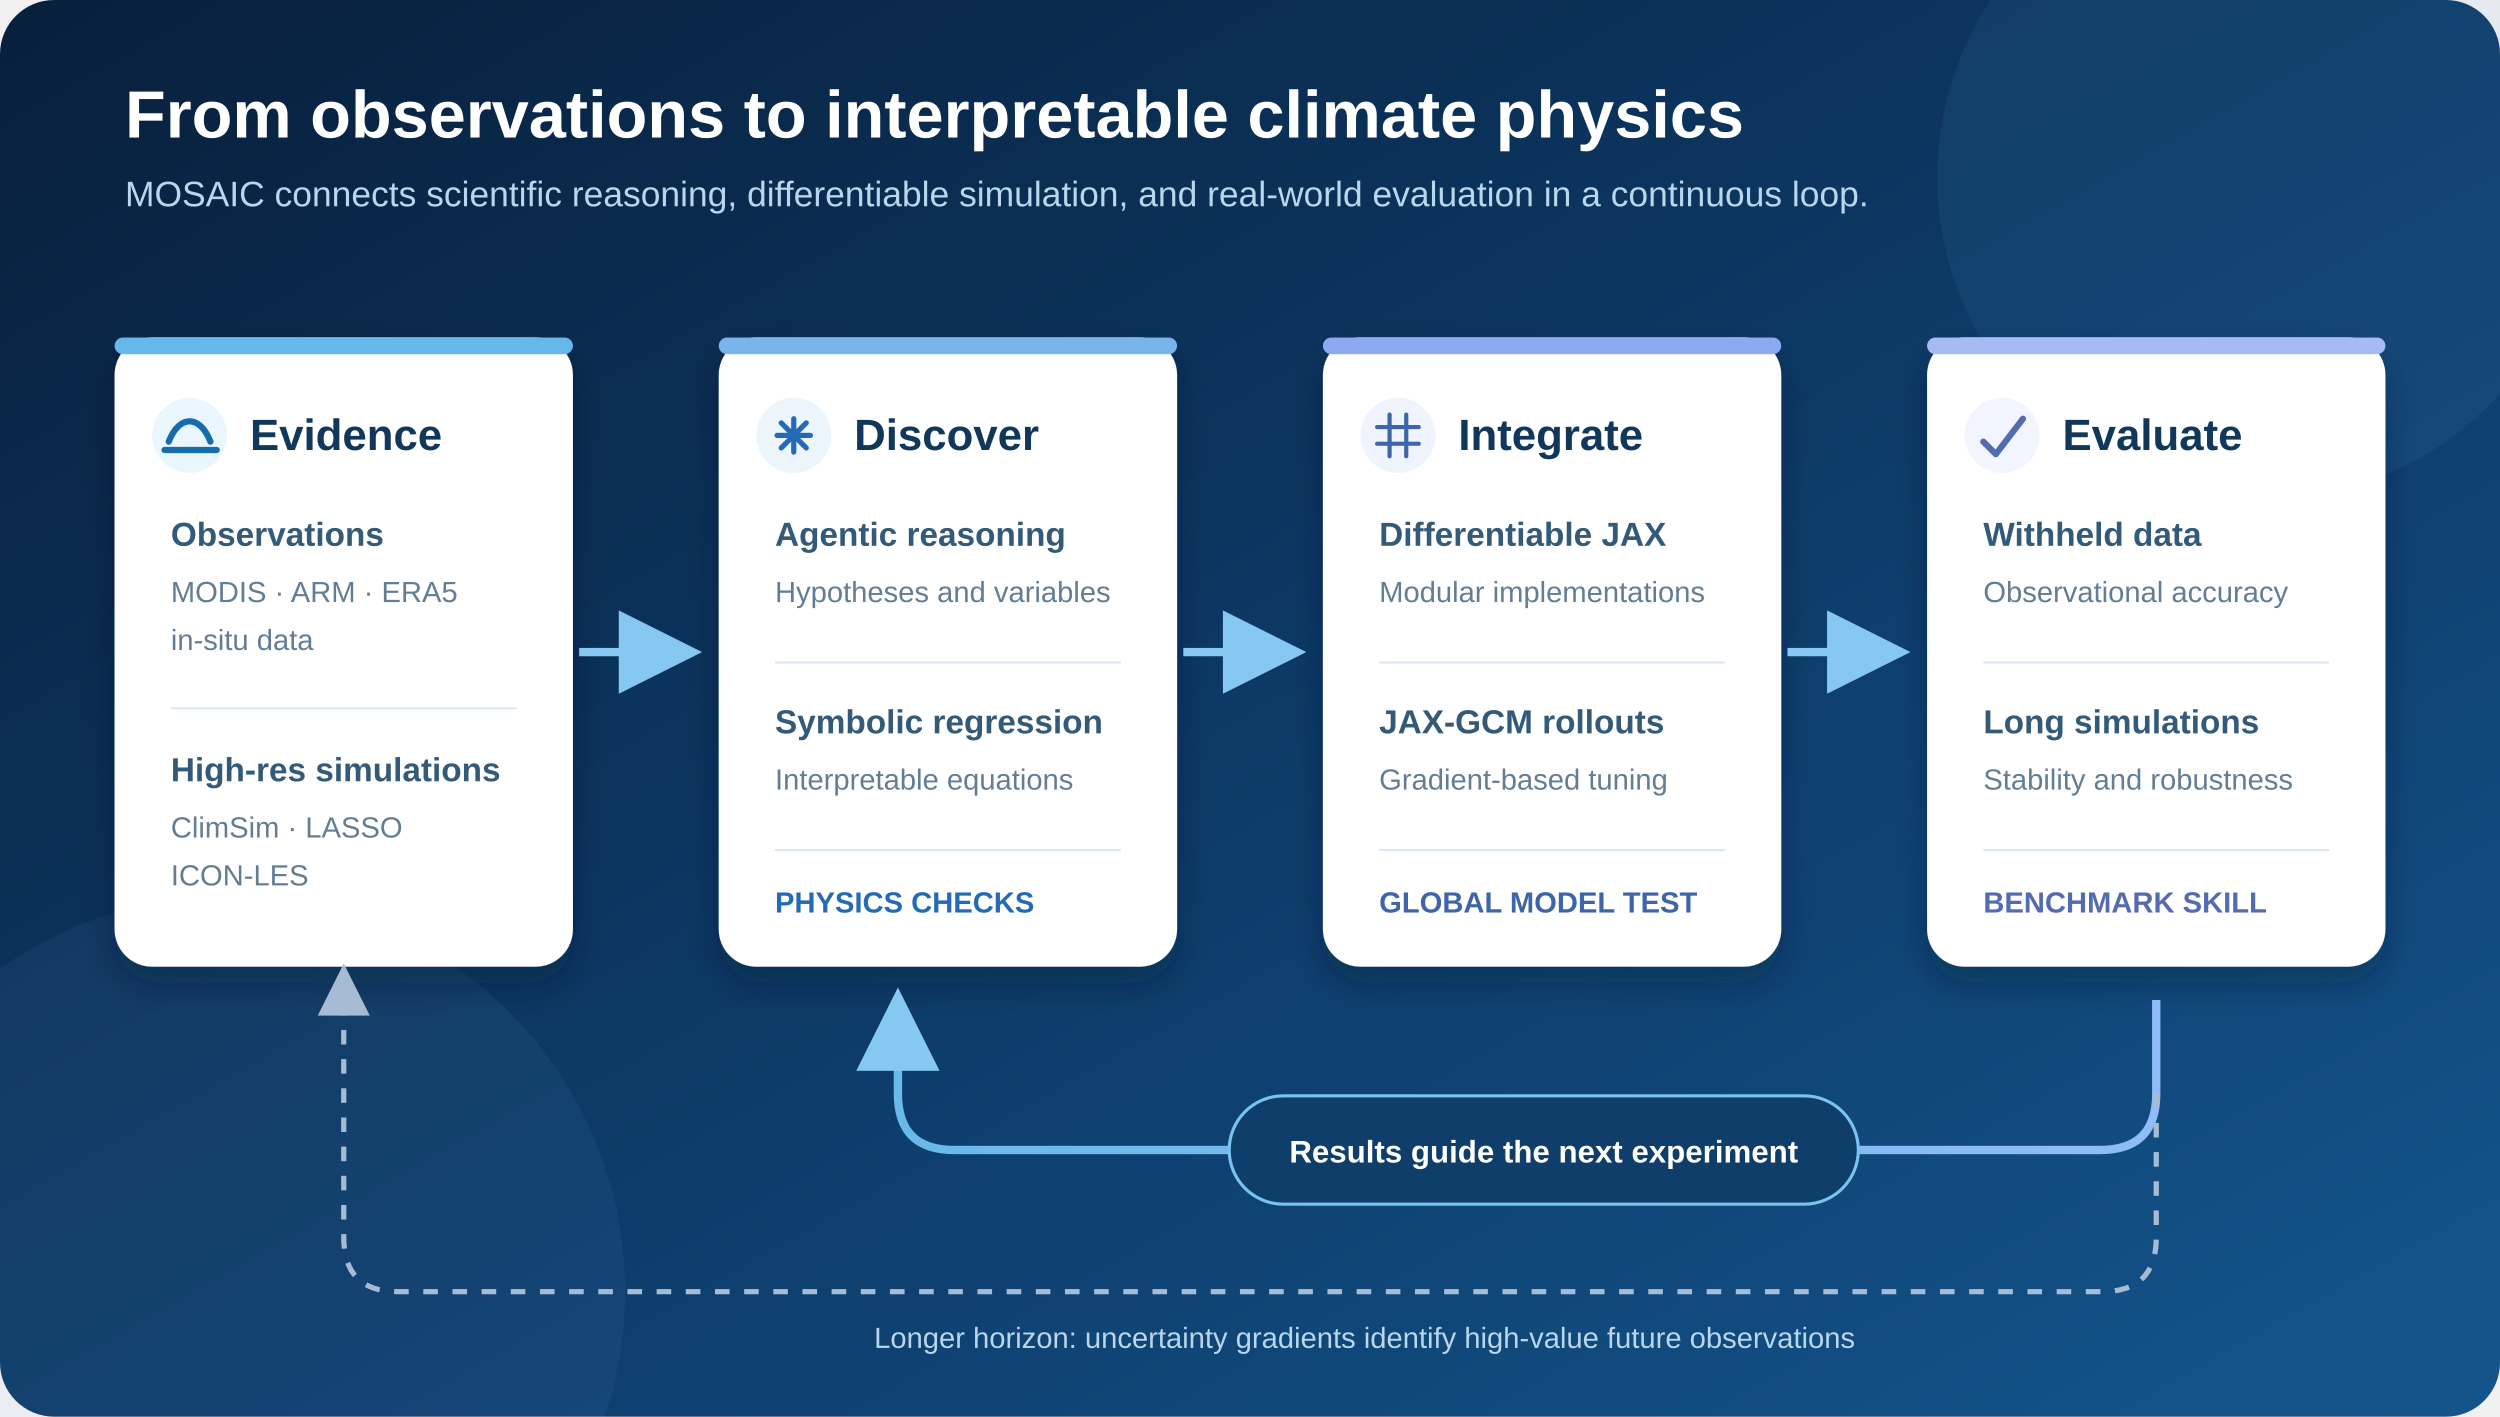
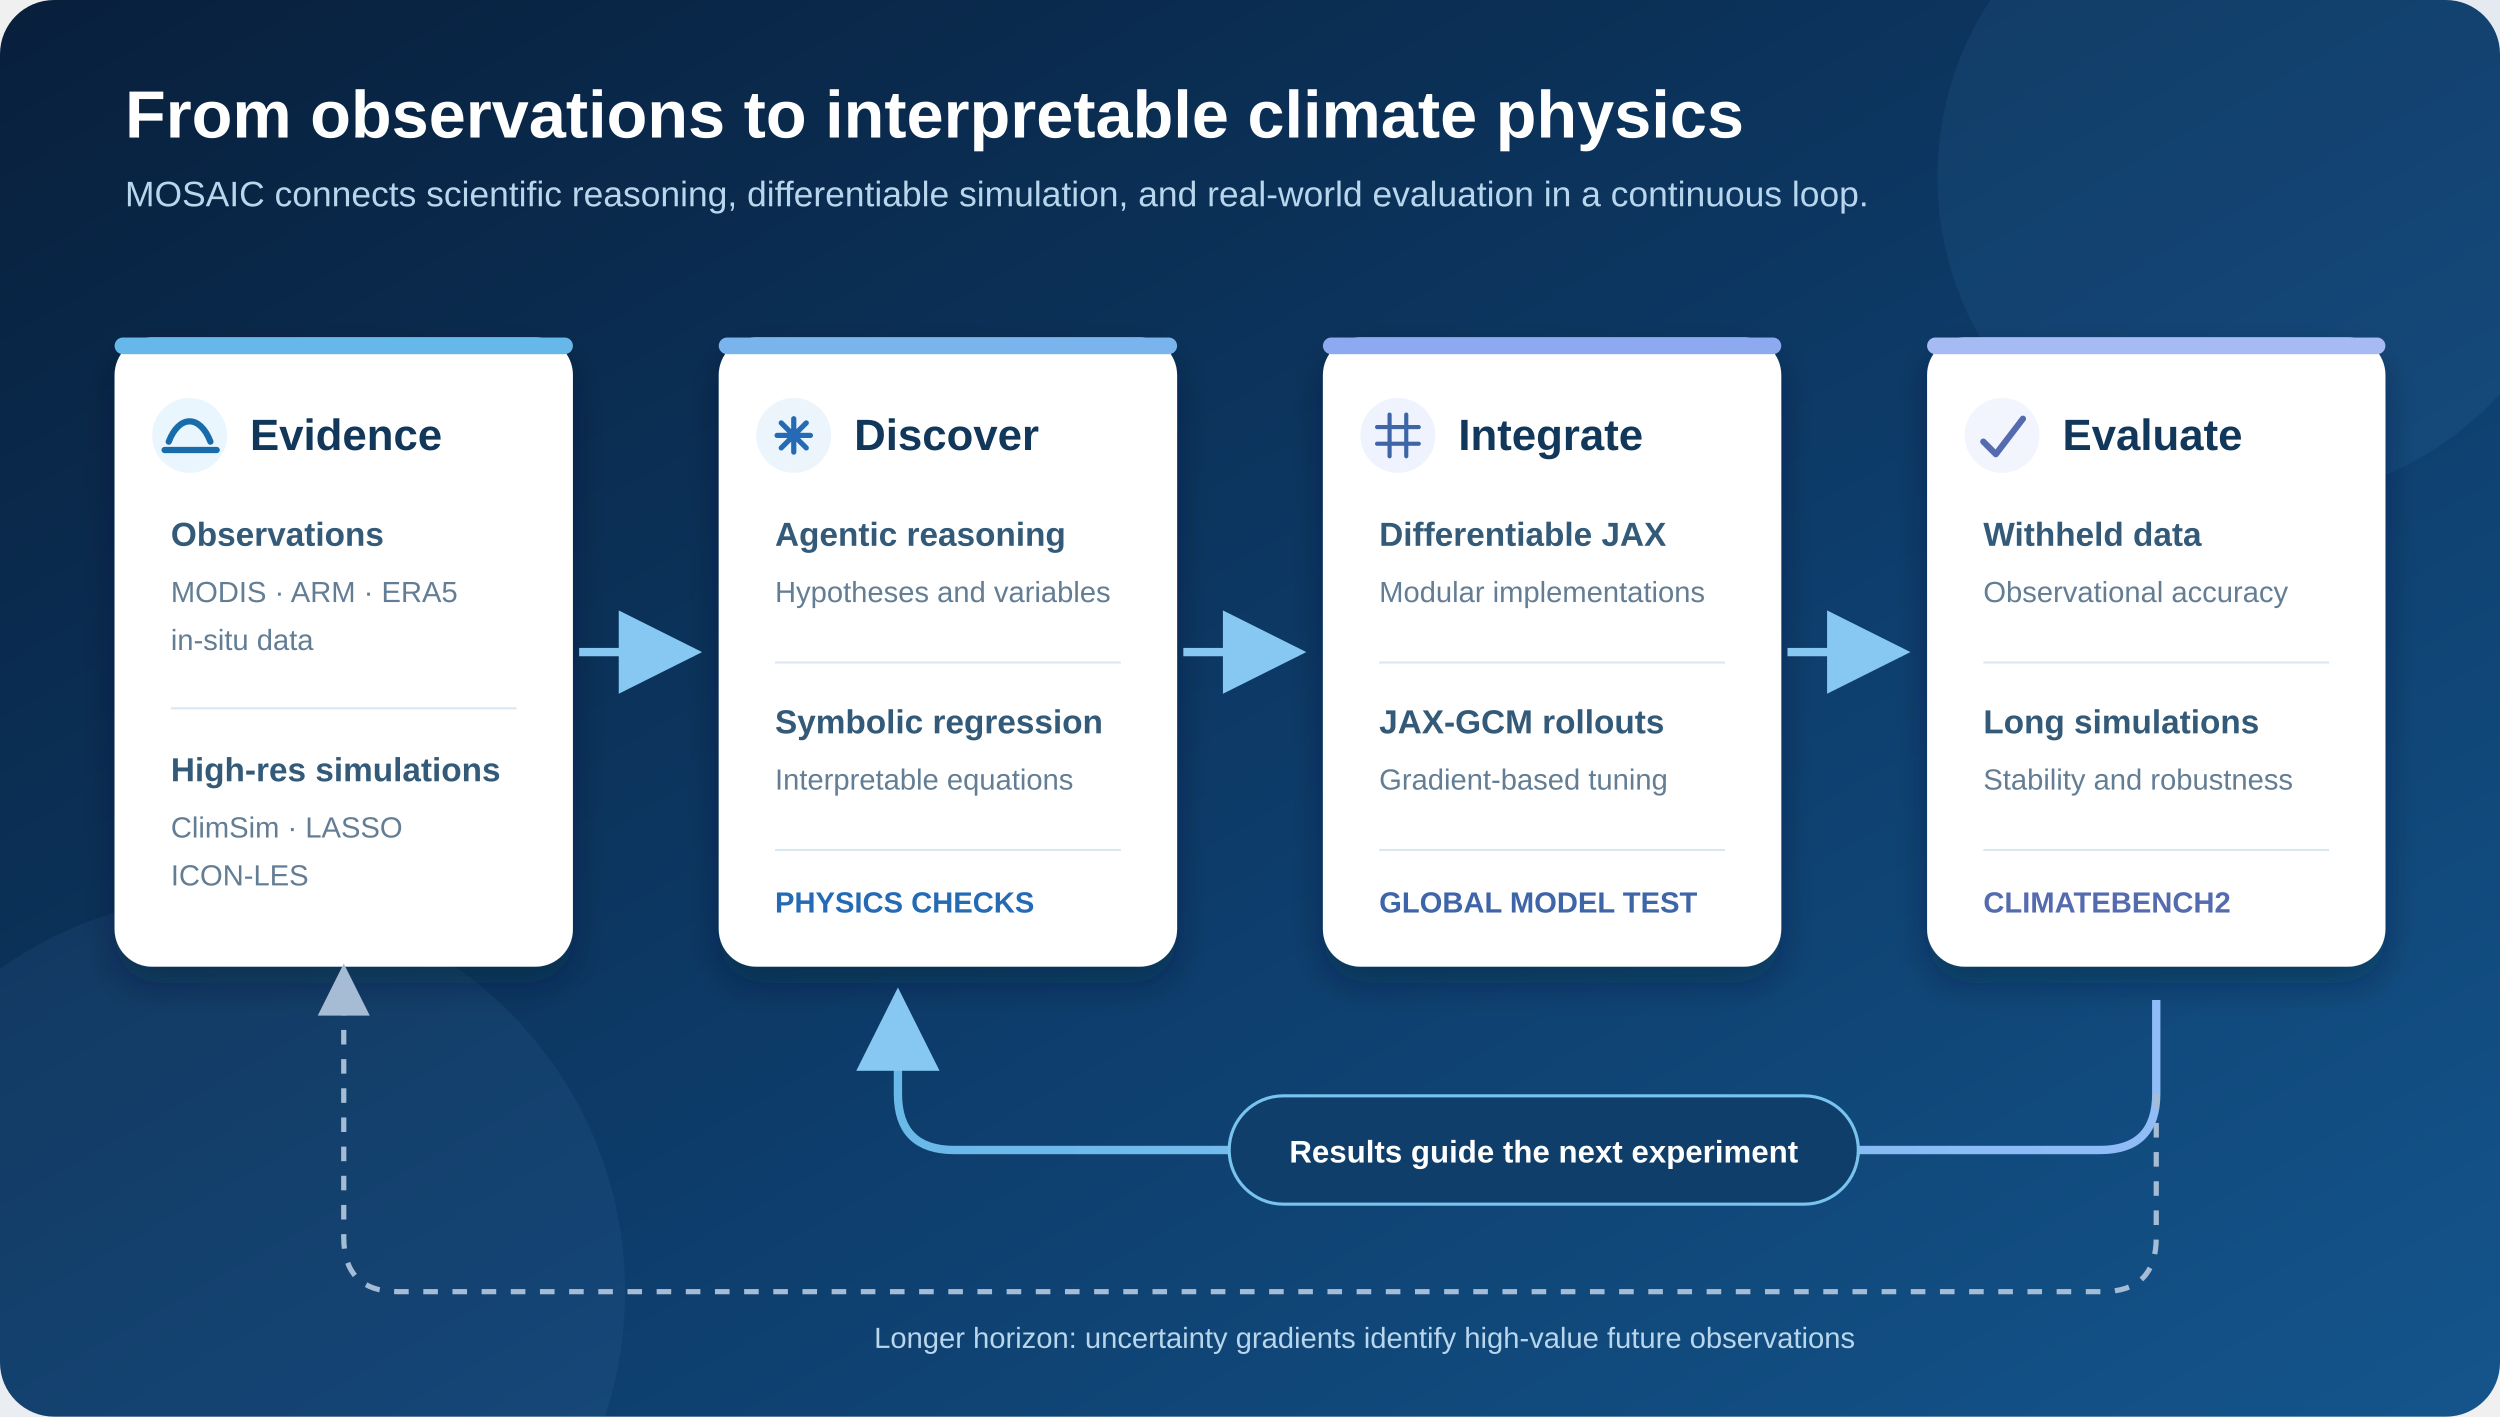
<svg xmlns="http://www.w3.org/2000/svg" width="1200" height="680" viewBox="0 0 1200 680" role="img" aria-labelledby="title desc">
  <defs>
    <linearGradient id="background" x1="0" y1="0" x2="1" y2="1">
      <stop offset="0" stop-color="#081f3b" />
      <stop offset="0.55" stop-color="#0d3c6a" />
      <stop offset="1" stop-color="#14558c" />
    </linearGradient>
    <linearGradient id="accent" x1="0" y1="0" x2="1" y2="0">
      <stop offset="0" stop-color="#69b9e9" />
      <stop offset="1" stop-color="#90bcf7" />
    </linearGradient>
    <filter id="shadow" x="-20%" y="-20%" width="140%" height="150%">
      <feGaussianBlur in="SourceAlpha" stdDeviation="8" result="blur" />
      <feOffset in="blur" dy="8" result="offsetBlur" />
      <feFlood flood-color="#04142a" flood-opacity="0.35" result="shadowColor" />
      <feComposite in="shadowColor" in2="offsetBlur" operator="in" result="shadow" />
      <feMerge>
        <feMergeNode in="shadow" />
        <feMergeNode in="SourceGraphic" />
      </feMerge>
    </filter>
    <marker id="arrow" markerWidth="10" markerHeight="10" refX="9" refY="5" orient="auto" markerUnits="strokeWidth">
      <path d="M0,0 L10,5 L0,10 Z" fill="#86c8f2" />
    </marker>
    <marker id="arrow-muted" markerWidth="10" markerHeight="10" refX="9" refY="5" orient="auto" markerUnits="strokeWidth">
      <path d="M0,0 L10,5 L0,10 Z" fill="#a5bcd4" />
    </marker>
  </defs>
  <rect width="1200" height="680" rx="26" fill="url(#background)" />
  <circle cx="1085" cy="85" r="155" fill="#59a4e1" opacity="0.08" />
  <circle cx="110" cy="620" r="190" fill="#90bcf7" opacity="0.06" />
  <text x="60" y="66" fill="#ffffff" font-family="Arial, Helvetica, sans-serif" font-size="32" font-weight="700">From observations to interpretable climate physics</text>
  <text x="60" y="99" fill="#b8d6ec" font-family="Arial, Helvetica, sans-serif" font-size="17">MOSAIC connects scientific reasoning, differentiable simulation, and real-world evaluation in a continuous loop.</text>
  <g filter="url(#shadow)">
    <rect x="55" y="162" width="220" height="302" rx="18" fill="#ffffff" />
  </g>
  <rect x="55" y="162" width="220" height="8" rx="4" fill="#67b8ea" />
  <circle cx="91" cy="209" r="18" fill="#eaf6fd" />
  <path d="M81 212 C86 199, 96 199, 101 212 M79 216 H104" fill="none" stroke="#176ca9" stroke-width="3" stroke-linecap="round" />
  <text x="120" y="216" fill="#11375a" font-family="Arial, Helvetica, sans-serif" font-size="21" font-weight="700">Evidence</text>
  <text x="82" y="262" fill="#335a78" font-family="Arial, Helvetica, sans-serif" font-size="16" font-weight="600">Observations</text>
  <text x="82" y="289" fill="#627d94" font-family="Arial, Helvetica, sans-serif" font-size="14">MODIS · ARM · ERA5</text>
  <text x="82" y="312" fill="#627d94" font-family="Arial, Helvetica, sans-serif" font-size="14">in-situ data</text>
  <line x1="82" y1="340" x2="248" y2="340" stroke="#dae7f3" />
  <text x="82" y="375" fill="#335a78" font-family="Arial, Helvetica, sans-serif" font-size="16" font-weight="600">High-res simulations</text>
  <text x="82" y="402" fill="#627d94" font-family="Arial, Helvetica, sans-serif" font-size="14">ClimSim · LASSO</text>
  <text x="82" y="425" fill="#627d94" font-family="Arial, Helvetica, sans-serif" font-size="14">ICON-LES</text>
  <g filter="url(#shadow)">
    <rect x="345" y="162" width="220" height="302" rx="18" fill="#ffffff" />
  </g>
  <rect x="345" y="162" width="220" height="8" rx="4" fill="#79b4ed" />
  <circle cx="381" cy="209" r="18" fill="#edf5fc" />
  <path d="M373 209 H389 M381 201 V217 M375 203 L387 215 M387 203 L375 215" stroke="#246ab5" stroke-width="2.5" stroke-linecap="round" />
  <text x="410" y="216" fill="#11375a" font-family="Arial, Helvetica, sans-serif" font-size="21" font-weight="700">Discover</text>
  <text x="372" y="262" fill="#335a78" font-family="Arial, Helvetica, sans-serif" font-size="16" font-weight="600">Agentic reasoning</text>
  <text x="372" y="289" fill="#627d94" font-family="Arial, Helvetica, sans-serif" font-size="14">Hypotheses and variables</text>
  <line x1="372" y1="318" x2="538" y2="318" stroke="#dae7f3" />
  <text x="372" y="352" fill="#335a78" font-family="Arial, Helvetica, sans-serif" font-size="16" font-weight="600">Symbolic regression</text>
  <text x="372" y="379" fill="#627d94" font-family="Arial, Helvetica, sans-serif" font-size="14">Interpretable equations</text>
  <line x1="372" y1="408" x2="538" y2="408" stroke="#dae7f3" />
  <text x="372" y="438" fill="#246ab5" font-family="Arial, Helvetica, sans-serif" font-size="14" font-weight="700">PHYSICS CHECKS</text>
  <g filter="url(#shadow)">
    <rect x="635" y="162" width="220" height="302" rx="18" fill="#ffffff" />
  </g>
  <rect x="635" y="162" width="220" height="8" rx="4" fill="#8da9f0" />
  <circle cx="671" cy="209" r="18" fill="#eef3fd" />
  <path d="M661 205 H681 M661 213 H681 M667 199 V219 M675 199 V219" stroke="#3e65a8" stroke-width="2" stroke-linecap="round" />
  <text x="700" y="216" fill="#11375a" font-family="Arial, Helvetica, sans-serif" font-size="21" font-weight="700">Integrate</text>
  <text x="662" y="262" fill="#335a78" font-family="Arial, Helvetica, sans-serif" font-size="16" font-weight="600">Differentiable JAX</text>
  <text x="662" y="289" fill="#627d94" font-family="Arial, Helvetica, sans-serif" font-size="14">Modular implementations</text>
  <line x1="662" y1="318" x2="828" y2="318" stroke="#dae7f3" />
  <text x="662" y="352" fill="#335a78" font-family="Arial, Helvetica, sans-serif" font-size="16" font-weight="600">JAX-GCM rollouts</text>
  <text x="662" y="379" fill="#627d94" font-family="Arial, Helvetica, sans-serif" font-size="14">Gradient-based tuning</text>
  <line x1="662" y1="408" x2="828" y2="408" stroke="#dae7f3" />
  <text x="662" y="438" fill="#3e65a8" font-family="Arial, Helvetica, sans-serif" font-size="14" font-weight="700">GLOBAL MODEL TEST</text>
  <g filter="url(#shadow)">
    <rect x="925" y="162" width="220" height="302" rx="18" fill="#ffffff" />
  </g>
  <rect x="925" y="162" width="220" height="8" rx="4" fill="#a6baf4" />
  <circle cx="961" cy="209" r="18" fill="#f2f5fd" />
  <path d="M952 212 L958 218 L971 201" fill="none" stroke="#556bb0" stroke-width="3" stroke-linecap="round" stroke-linejoin="round" />
  <text x="990" y="216" fill="#11375a" font-family="Arial, Helvetica, sans-serif" font-size="21" font-weight="700">Evaluate</text>
  <text x="952" y="262" fill="#335a78" font-family="Arial, Helvetica, sans-serif" font-size="16" font-weight="600">Withheld data</text>
  <text x="952" y="289" fill="#627d94" font-family="Arial, Helvetica, sans-serif" font-size="14">Observational accuracy</text>
  <line x1="952" y1="318" x2="1118" y2="318" stroke="#dae7f3" />
  <text x="952" y="352" fill="#335a78" font-family="Arial, Helvetica, sans-serif" font-size="16" font-weight="600">Long simulations</text>
  <text x="952" y="379" fill="#627d94" font-family="Arial, Helvetica, sans-serif" font-size="14">Stability and robustness</text>
  <line x1="952" y1="408" x2="1118" y2="408" stroke="#dae7f3" />
-   <text x="952" y="438" fill="#556bb0" font-family="Arial, Helvetica, sans-serif" font-size="14" font-weight="700">BENCHMARK SKILL</text>
+   <text x="952" y="438" fill="#556bb0" font-family="Arial, Helvetica, sans-serif" font-size="14" font-weight="700">CLIMATEBENCH2</text>
  <path d="M278 313 H333" fill="none" stroke="#86c8f2" stroke-width="4" marker-end="url(#arrow)" />
  <path d="M568 313 H623" fill="none" stroke="#86c8f2" stroke-width="4" marker-end="url(#arrow)" />
  <path d="M858 313 H913" fill="none" stroke="#86c8f2" stroke-width="4" marker-end="url(#arrow)" />
  <path d="M1035 480 V525 Q1035 552 1008 552 H458 Q431 552 431 525 V478" fill="none" stroke="url(#accent)" stroke-width="4" marker-end="url(#arrow)" />
  <rect x="590" y="526" width="302" height="52" rx="26" fill="#103e6a" stroke="#79c4ef" stroke-width="1.5" />
  <text x="741" y="558" text-anchor="middle" fill="#ffffff" font-family="Arial, Helvetica, sans-serif" font-size="15" font-weight="700">Results guide the next experiment</text>
  <path d="M1035 525 V594 Q1035 620 1009 620 H191 Q165 620 165 594 V465" fill="none" stroke="#a5bcd4" stroke-width="2.5" stroke-dasharray="7 7" marker-end="url(#arrow-muted)" />
  <text x="655" y="647" text-anchor="middle" fill="#b8d6ec" font-family="Arial, Helvetica, sans-serif" font-size="14">Longer horizon: uncertainty gradients identify high-value future observations</text>
</svg>
